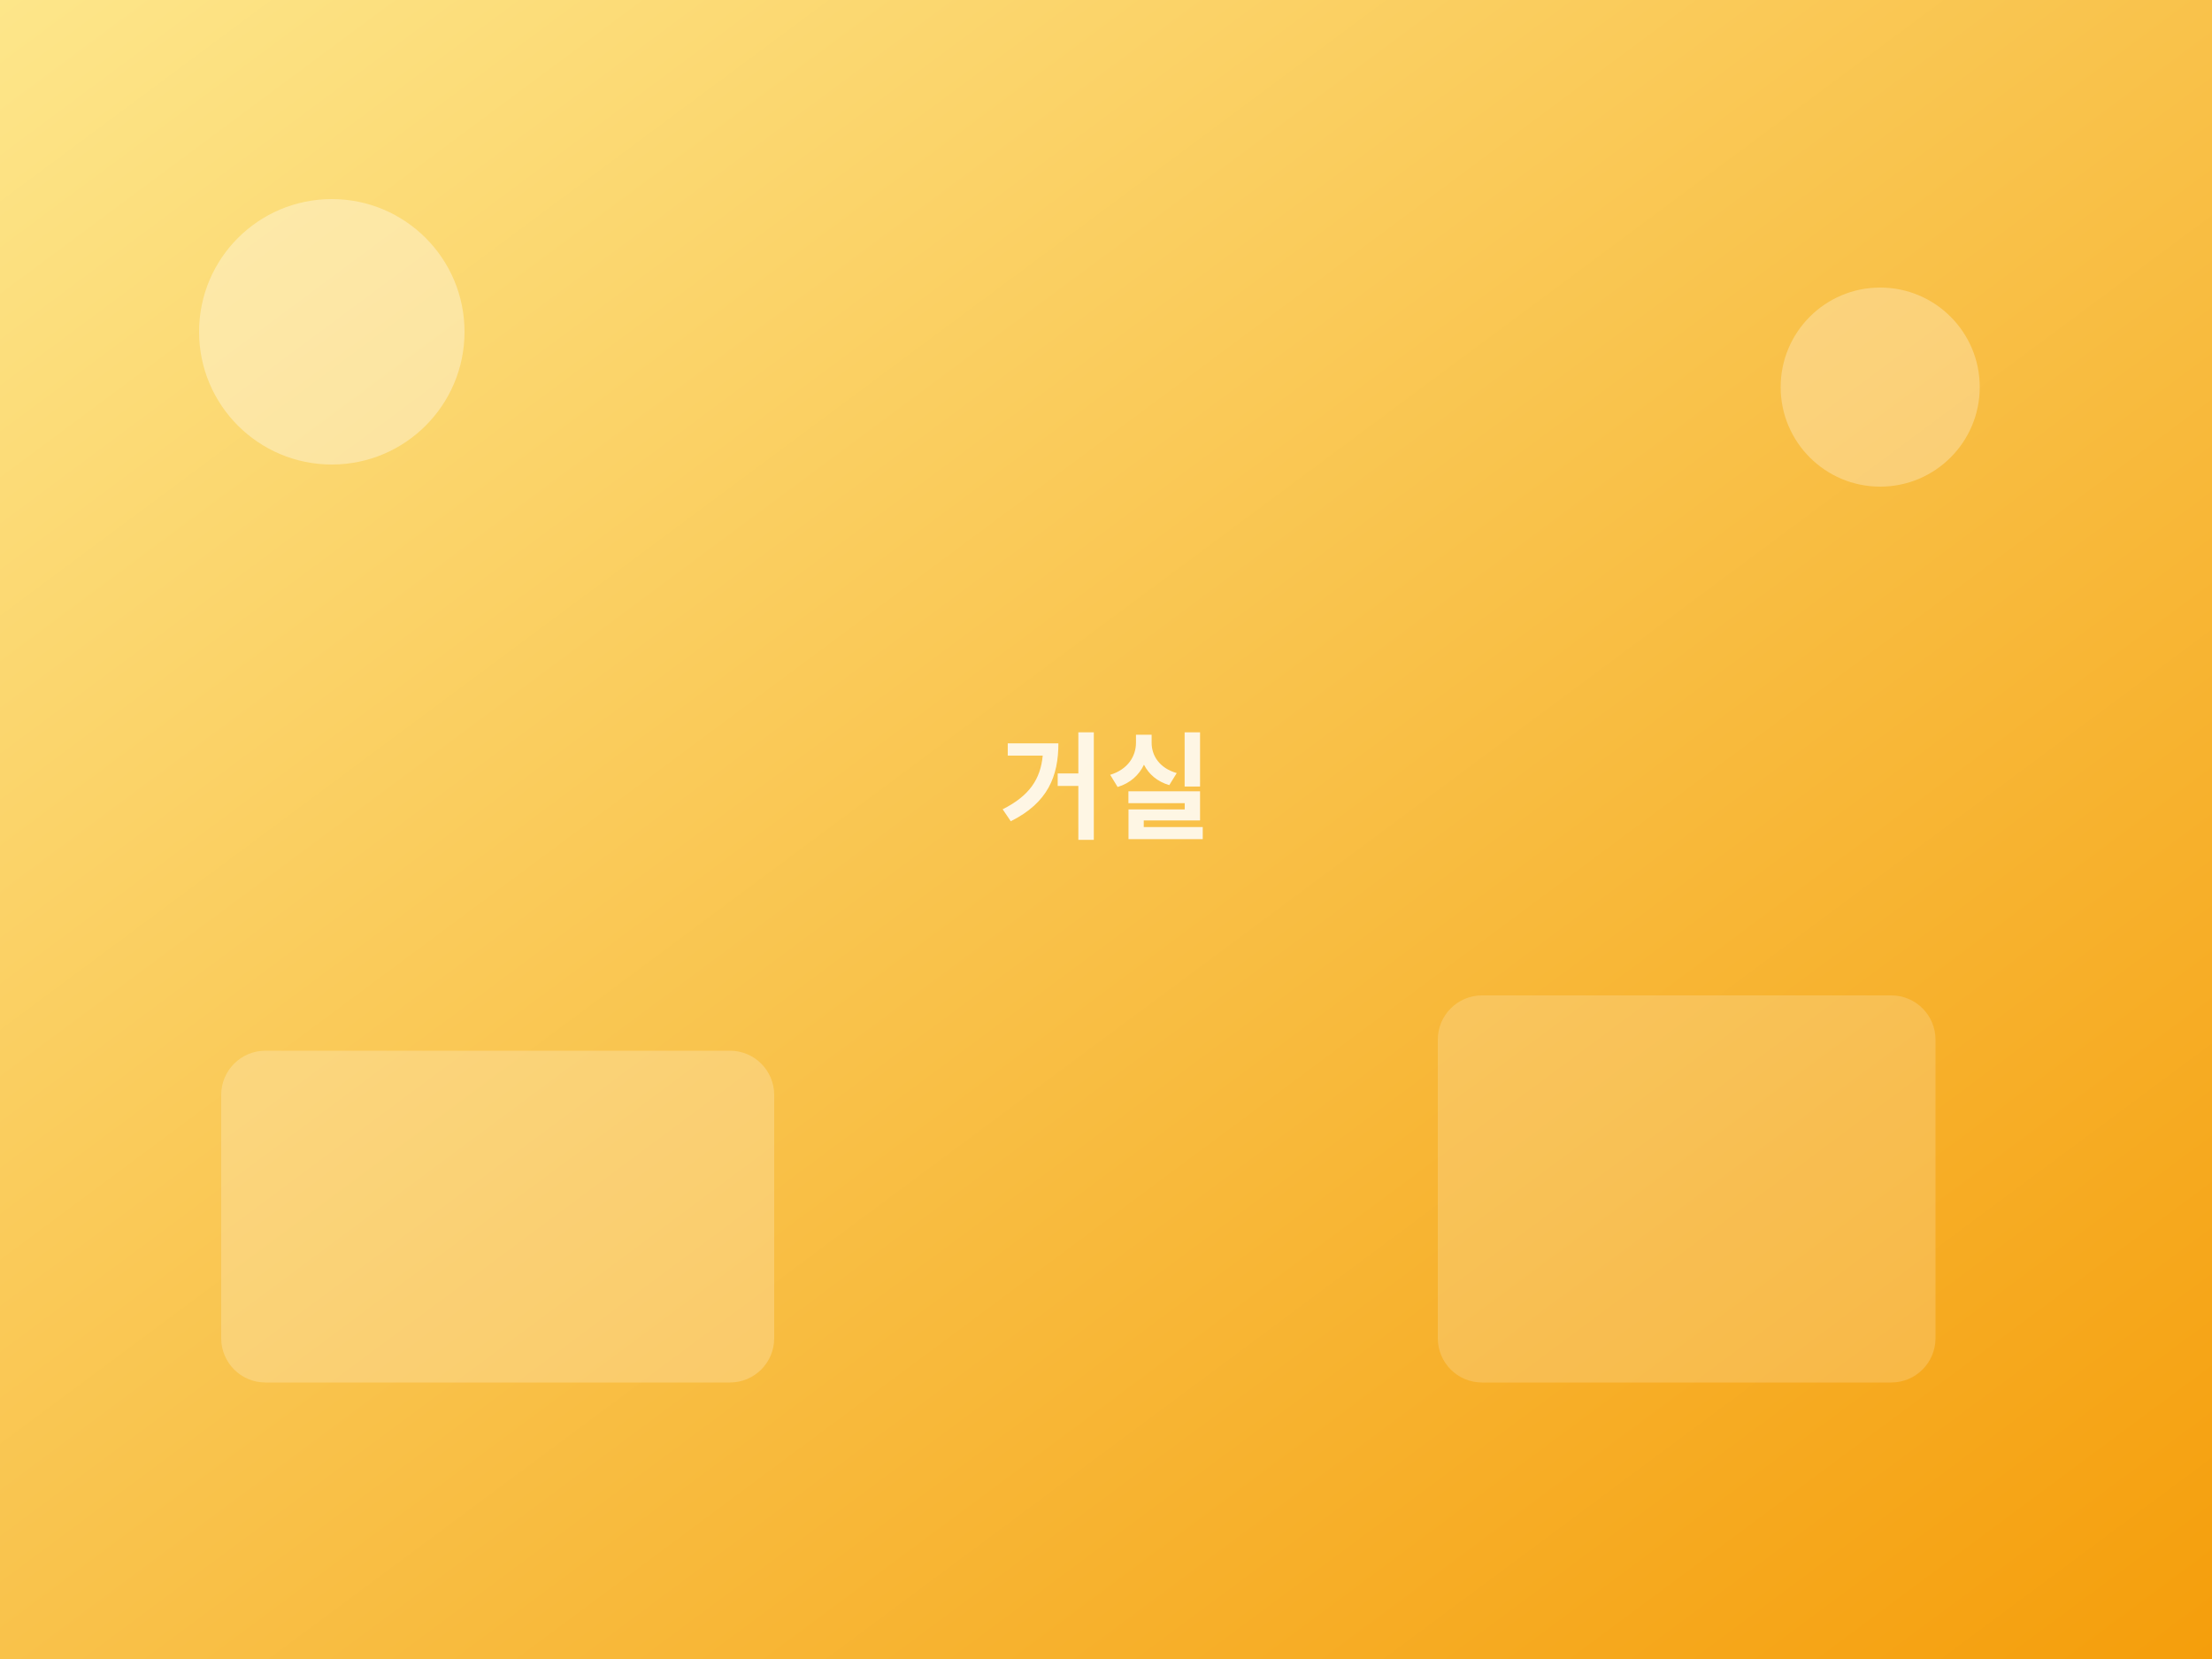
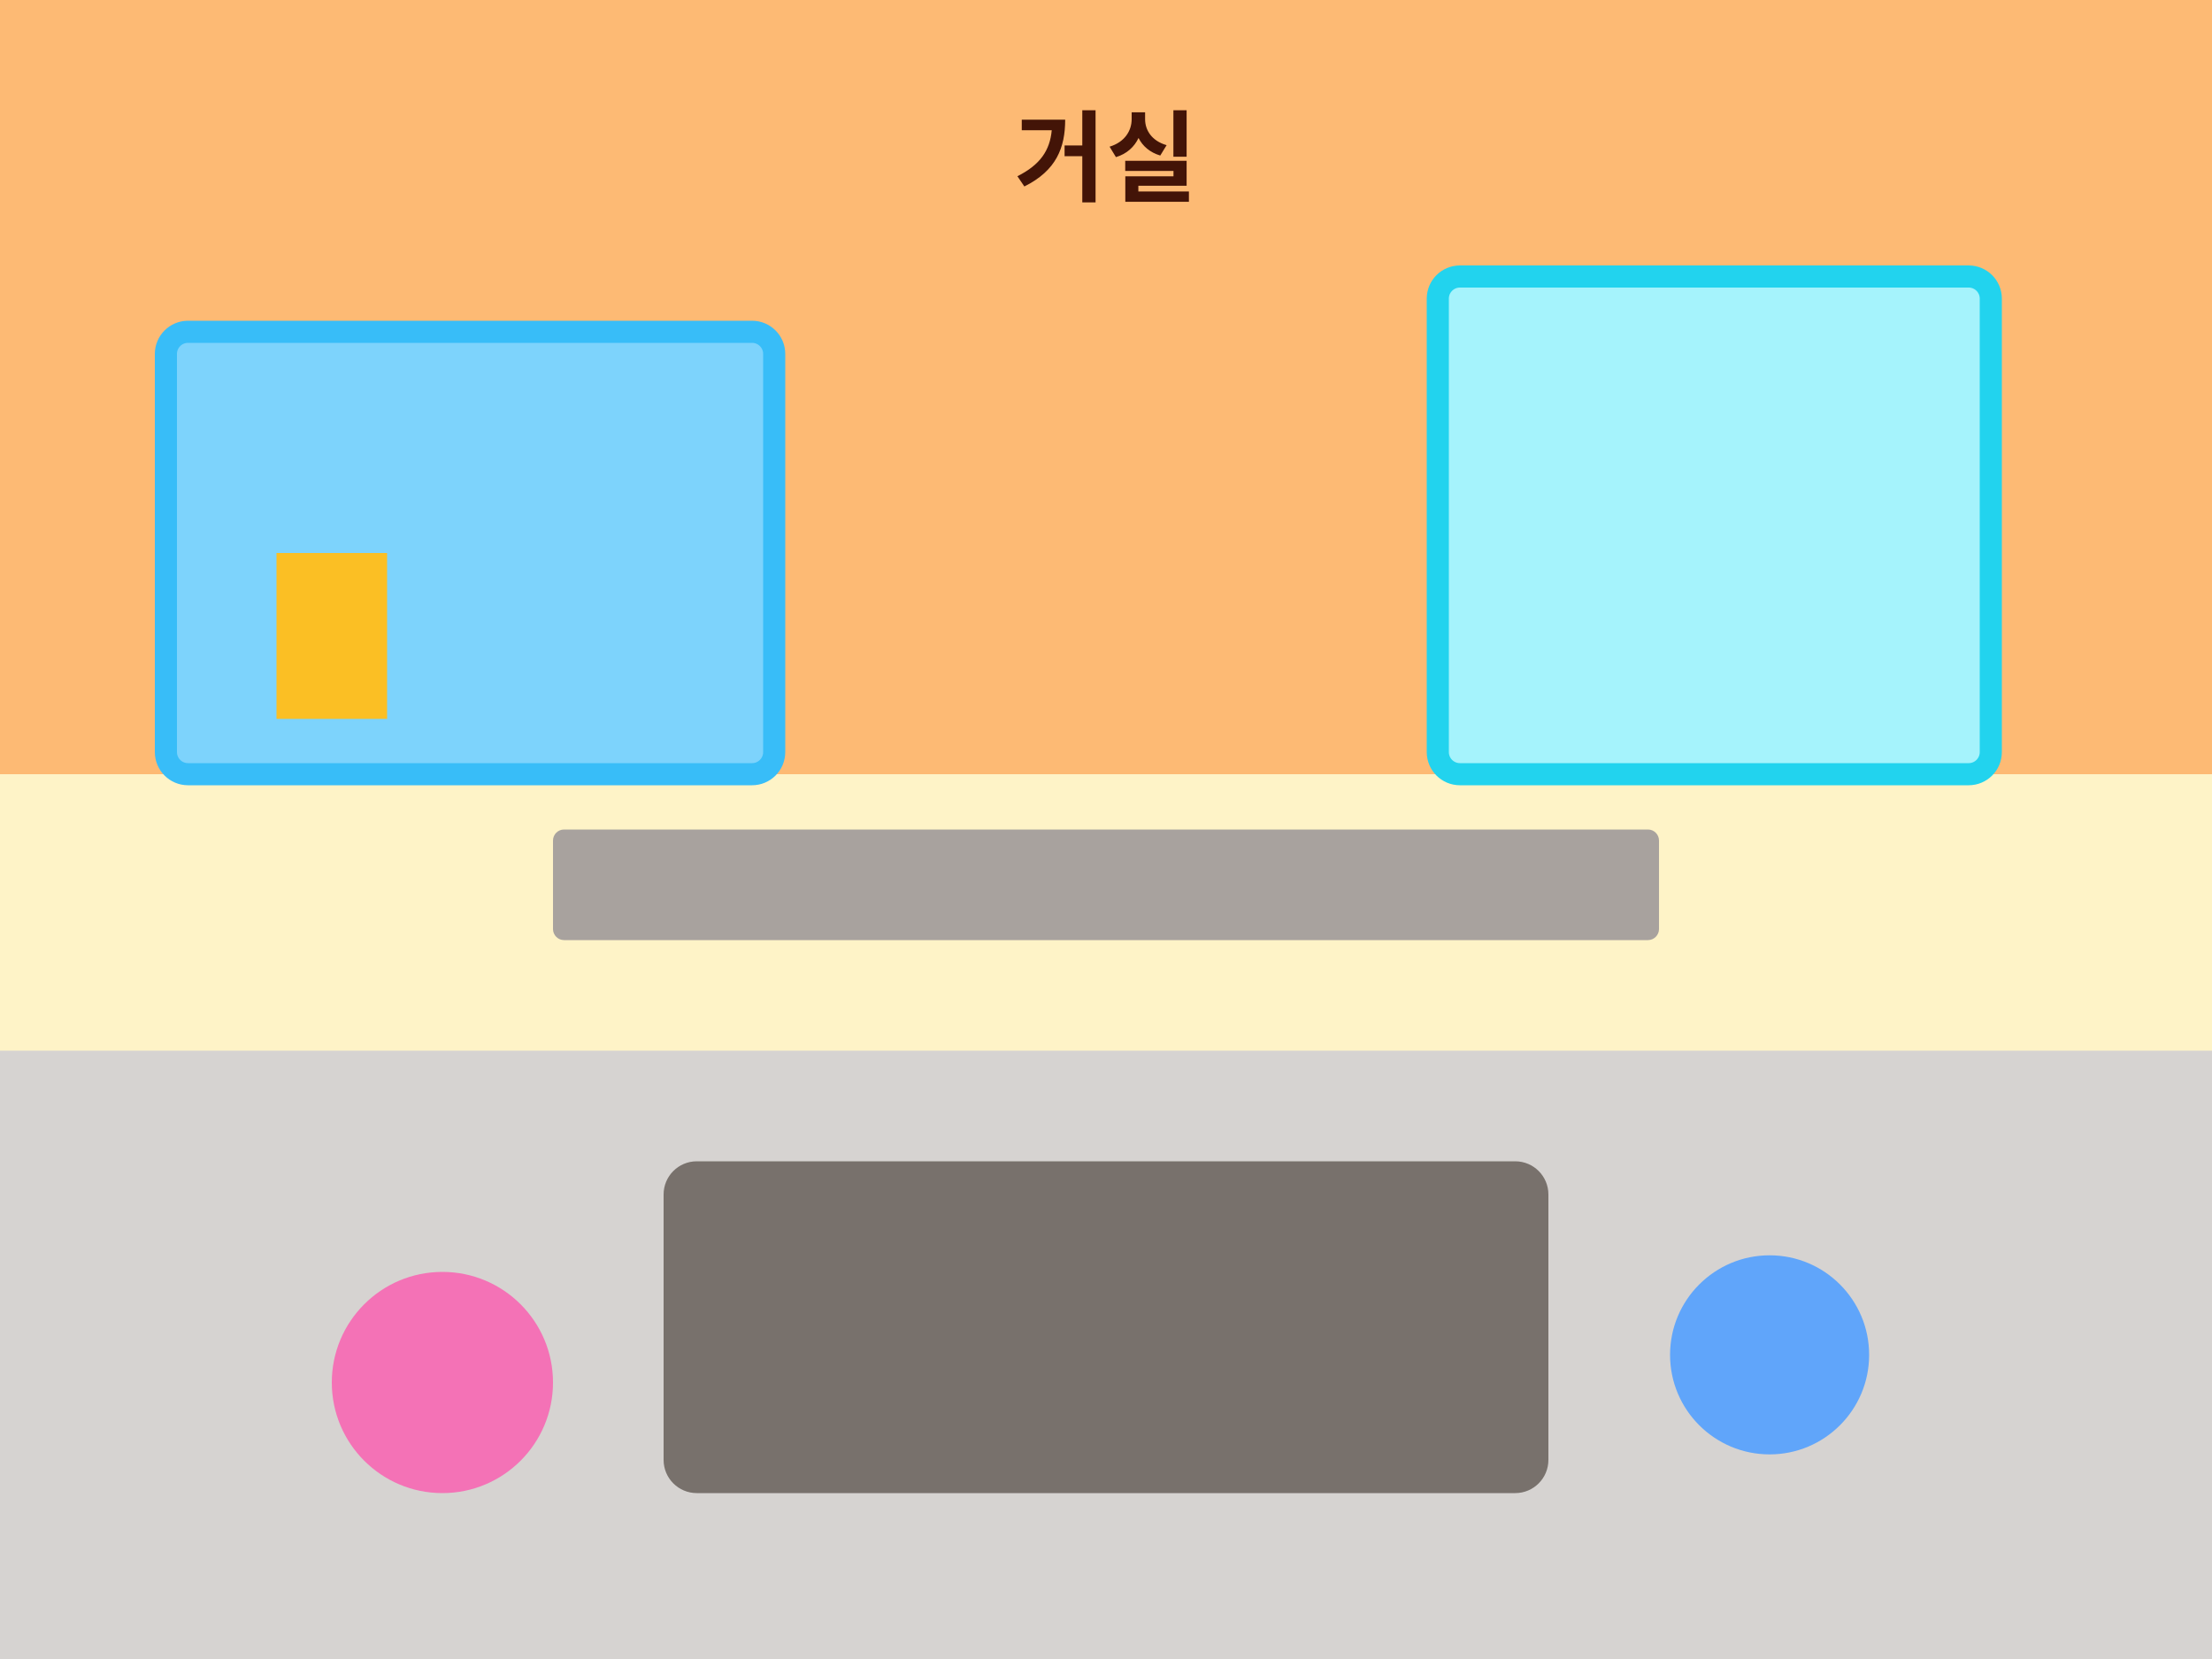
- <svg xmlns="http://www.w3.org/2000/svg" viewBox="0 0 800 600" width="800" height="600">
-   <defs>
-     <linearGradient id="bg" x1="0%" y1="0%" x2="100%" y2="100%">
-       <stop offset="0%" stop-color="#fde68a" />
-       <stop offset="100%" stop-color="#f59e0b" />
-     </linearGradient>
-   </defs>
-   <rect width="800" height="600" fill="url(#bg)" />
-   <circle cx="120" cy="120" r="48" fill="rgba(255,255,255,0.35)" />
-   <circle cx="680" cy="140" r="36" fill="rgba(255,255,255,0.28)" />
-   <rect x="80" y="380" width="200" height="120" rx="16" fill="rgba(255,255,255,0.22)" />
-   <rect x="520" y="360" width="180" height="140" rx="16" fill="rgba(255,255,255,0.18)" />
-   <text x="400" y="300" text-anchor="middle" font-family="Arial,sans-serif" font-size="42" fill="rgba(255,255,255,0.85)" font-weight="700">거실</text>
+ <svg xmlns="http://www.w3.org/2000/svg" viewBox="0 0 800 600">
+   <rect width="800" height="600" fill="#fef3c7" />
+   <rect y="0" width="800" height="280" fill="#fdba74" />
+   <rect x="60" y="120" width="220" height="160" rx="8" fill="#7dd3fc" stroke="#38bdf8" stroke-width="8" />
+   <rect x="520" y="100" width="200" height="180" rx="8" fill="#a5f3fc" stroke="#22d3ee" stroke-width="8" />
+   <rect y="380" width="800" height="220" fill="#d6d3d1" />
+   <rect x="200" y="300" width="400" height="40" rx="4" fill="#a8a29e" />
+   <rect x="240" y="420" width="320" height="120" rx="12" fill="#78716c" />
+   <circle cx="160" cy="500" r="40" fill="#f472b6" />
+   <circle cx="640" cy="490" r="36" fill="#60a5fa" />
+   <rect x="100" y="200" width="40" height="60" fill="#fbbf24" />
+   <text x="400" y="70" text-anchor="middle" font-family="Arial,sans-serif" font-size="36" font-weight="700" fill="#431407">거실</text>
</svg>
